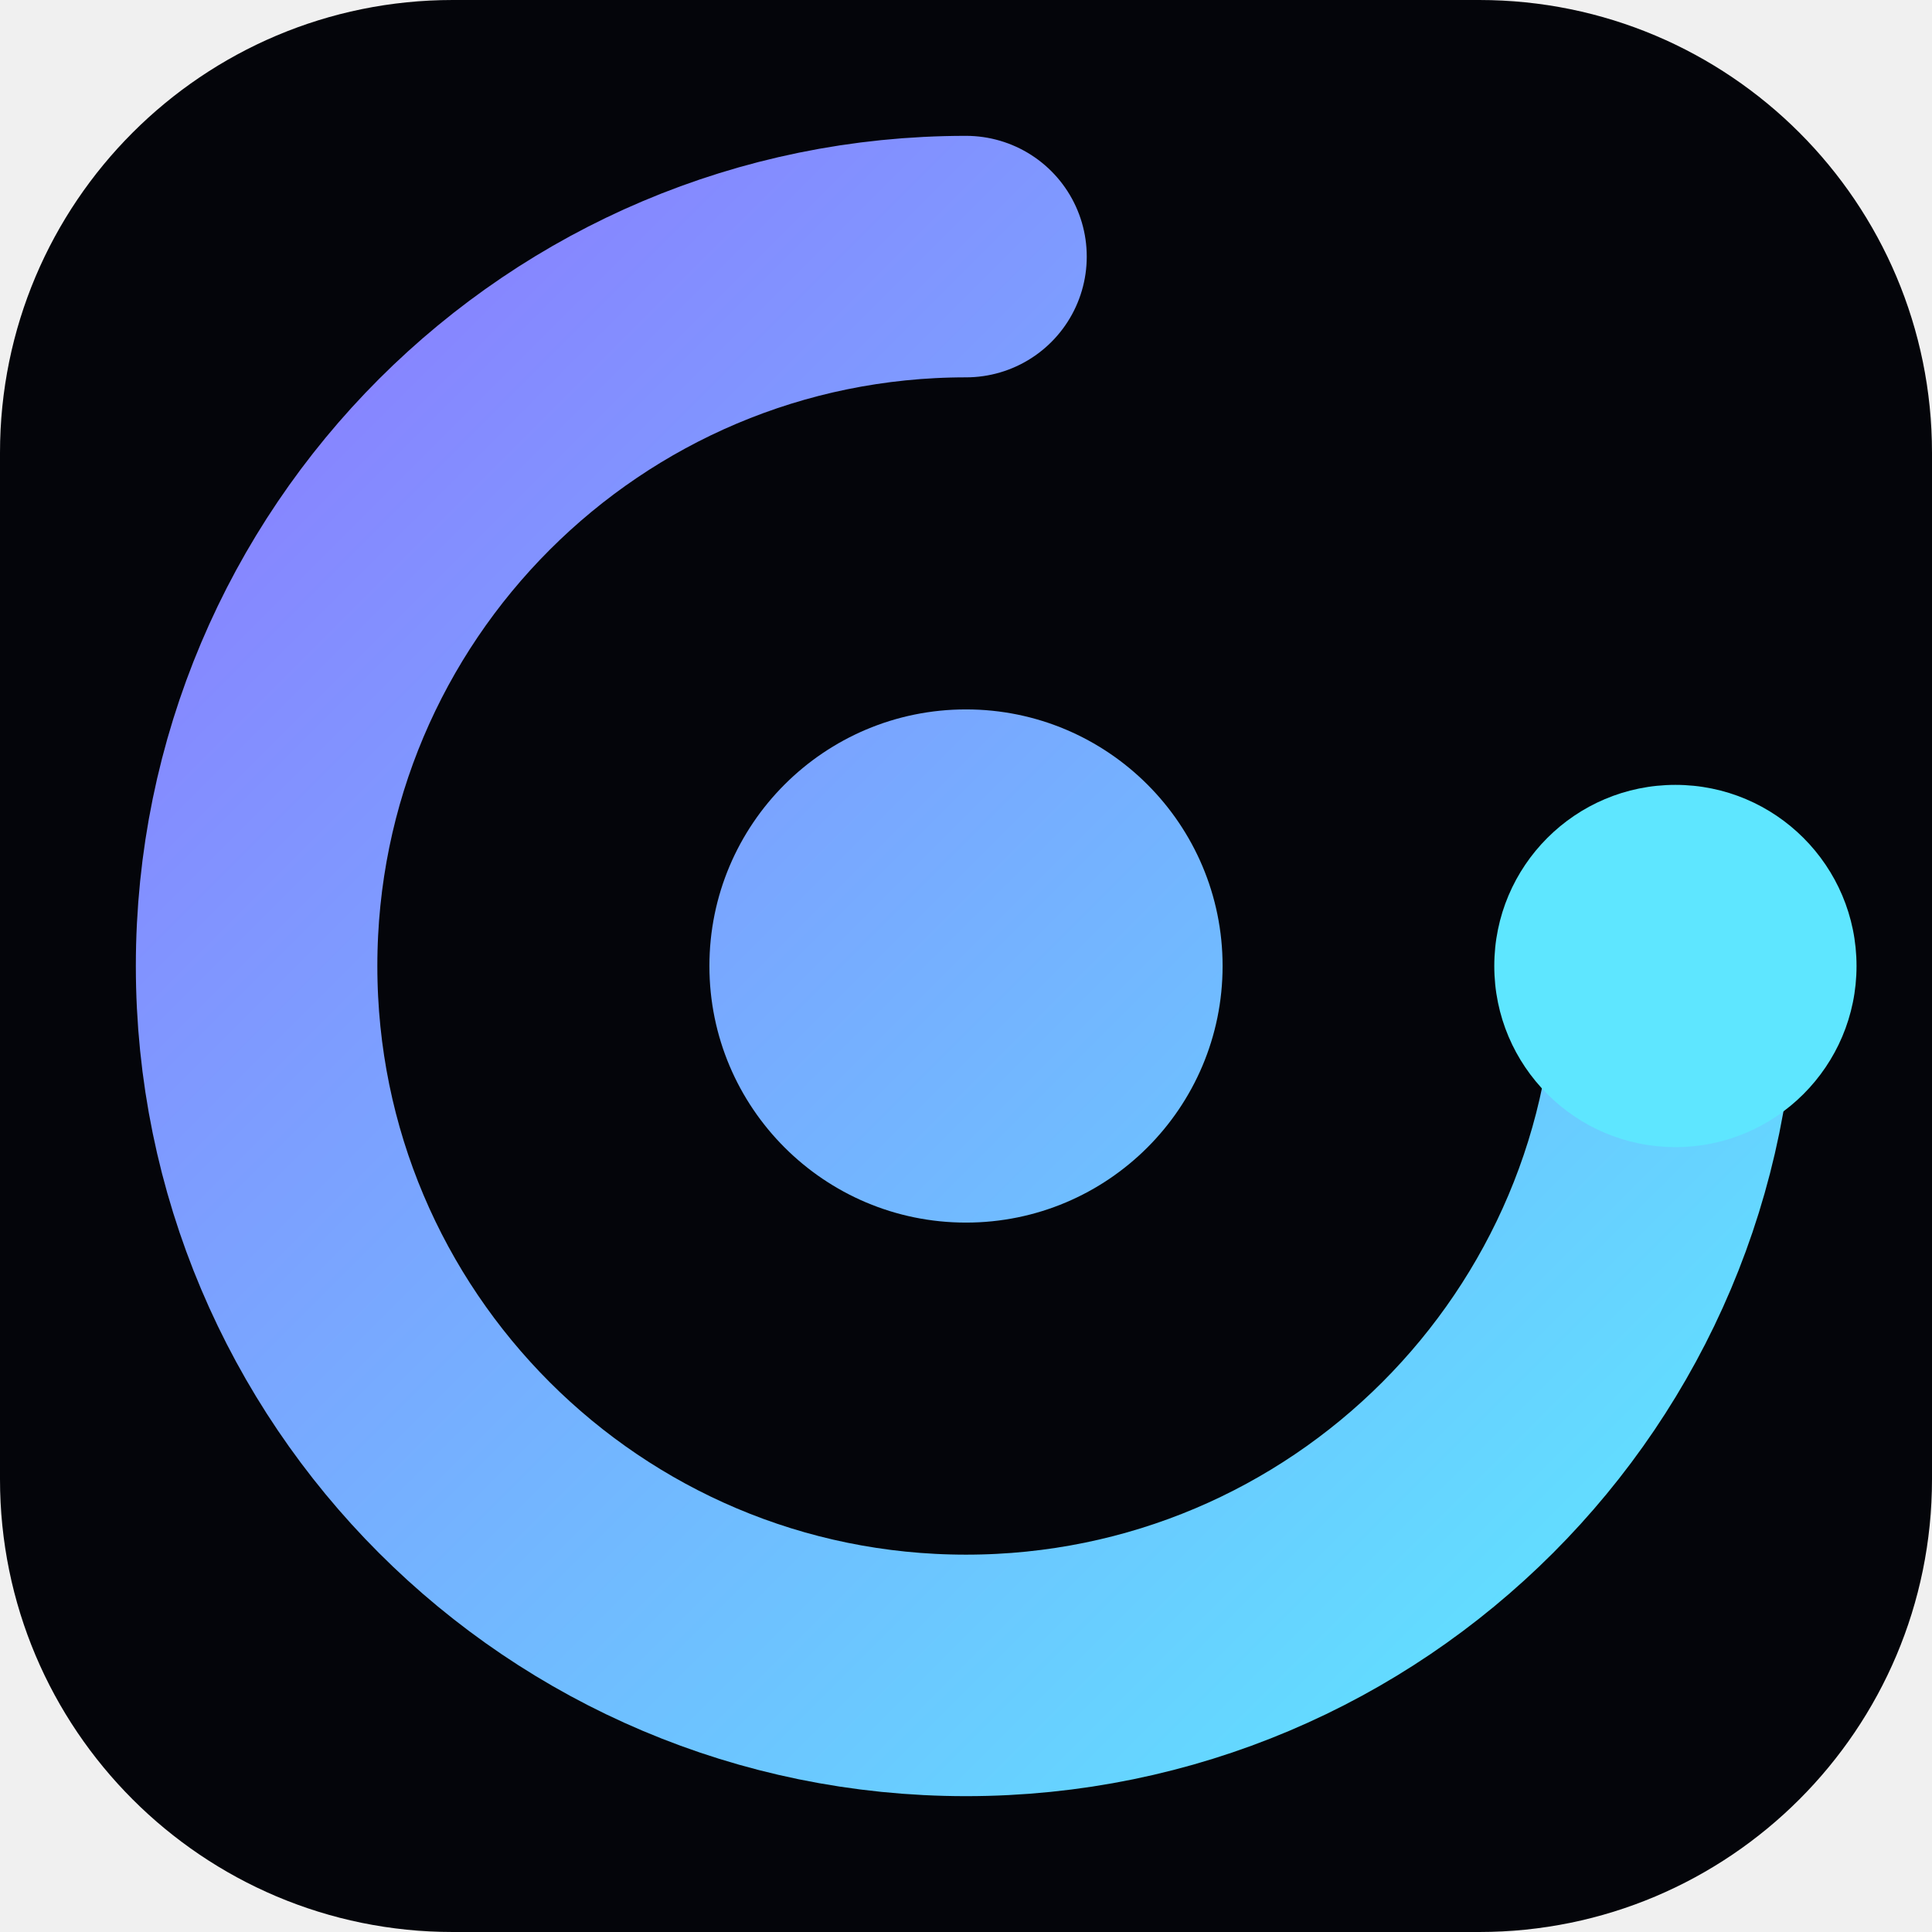
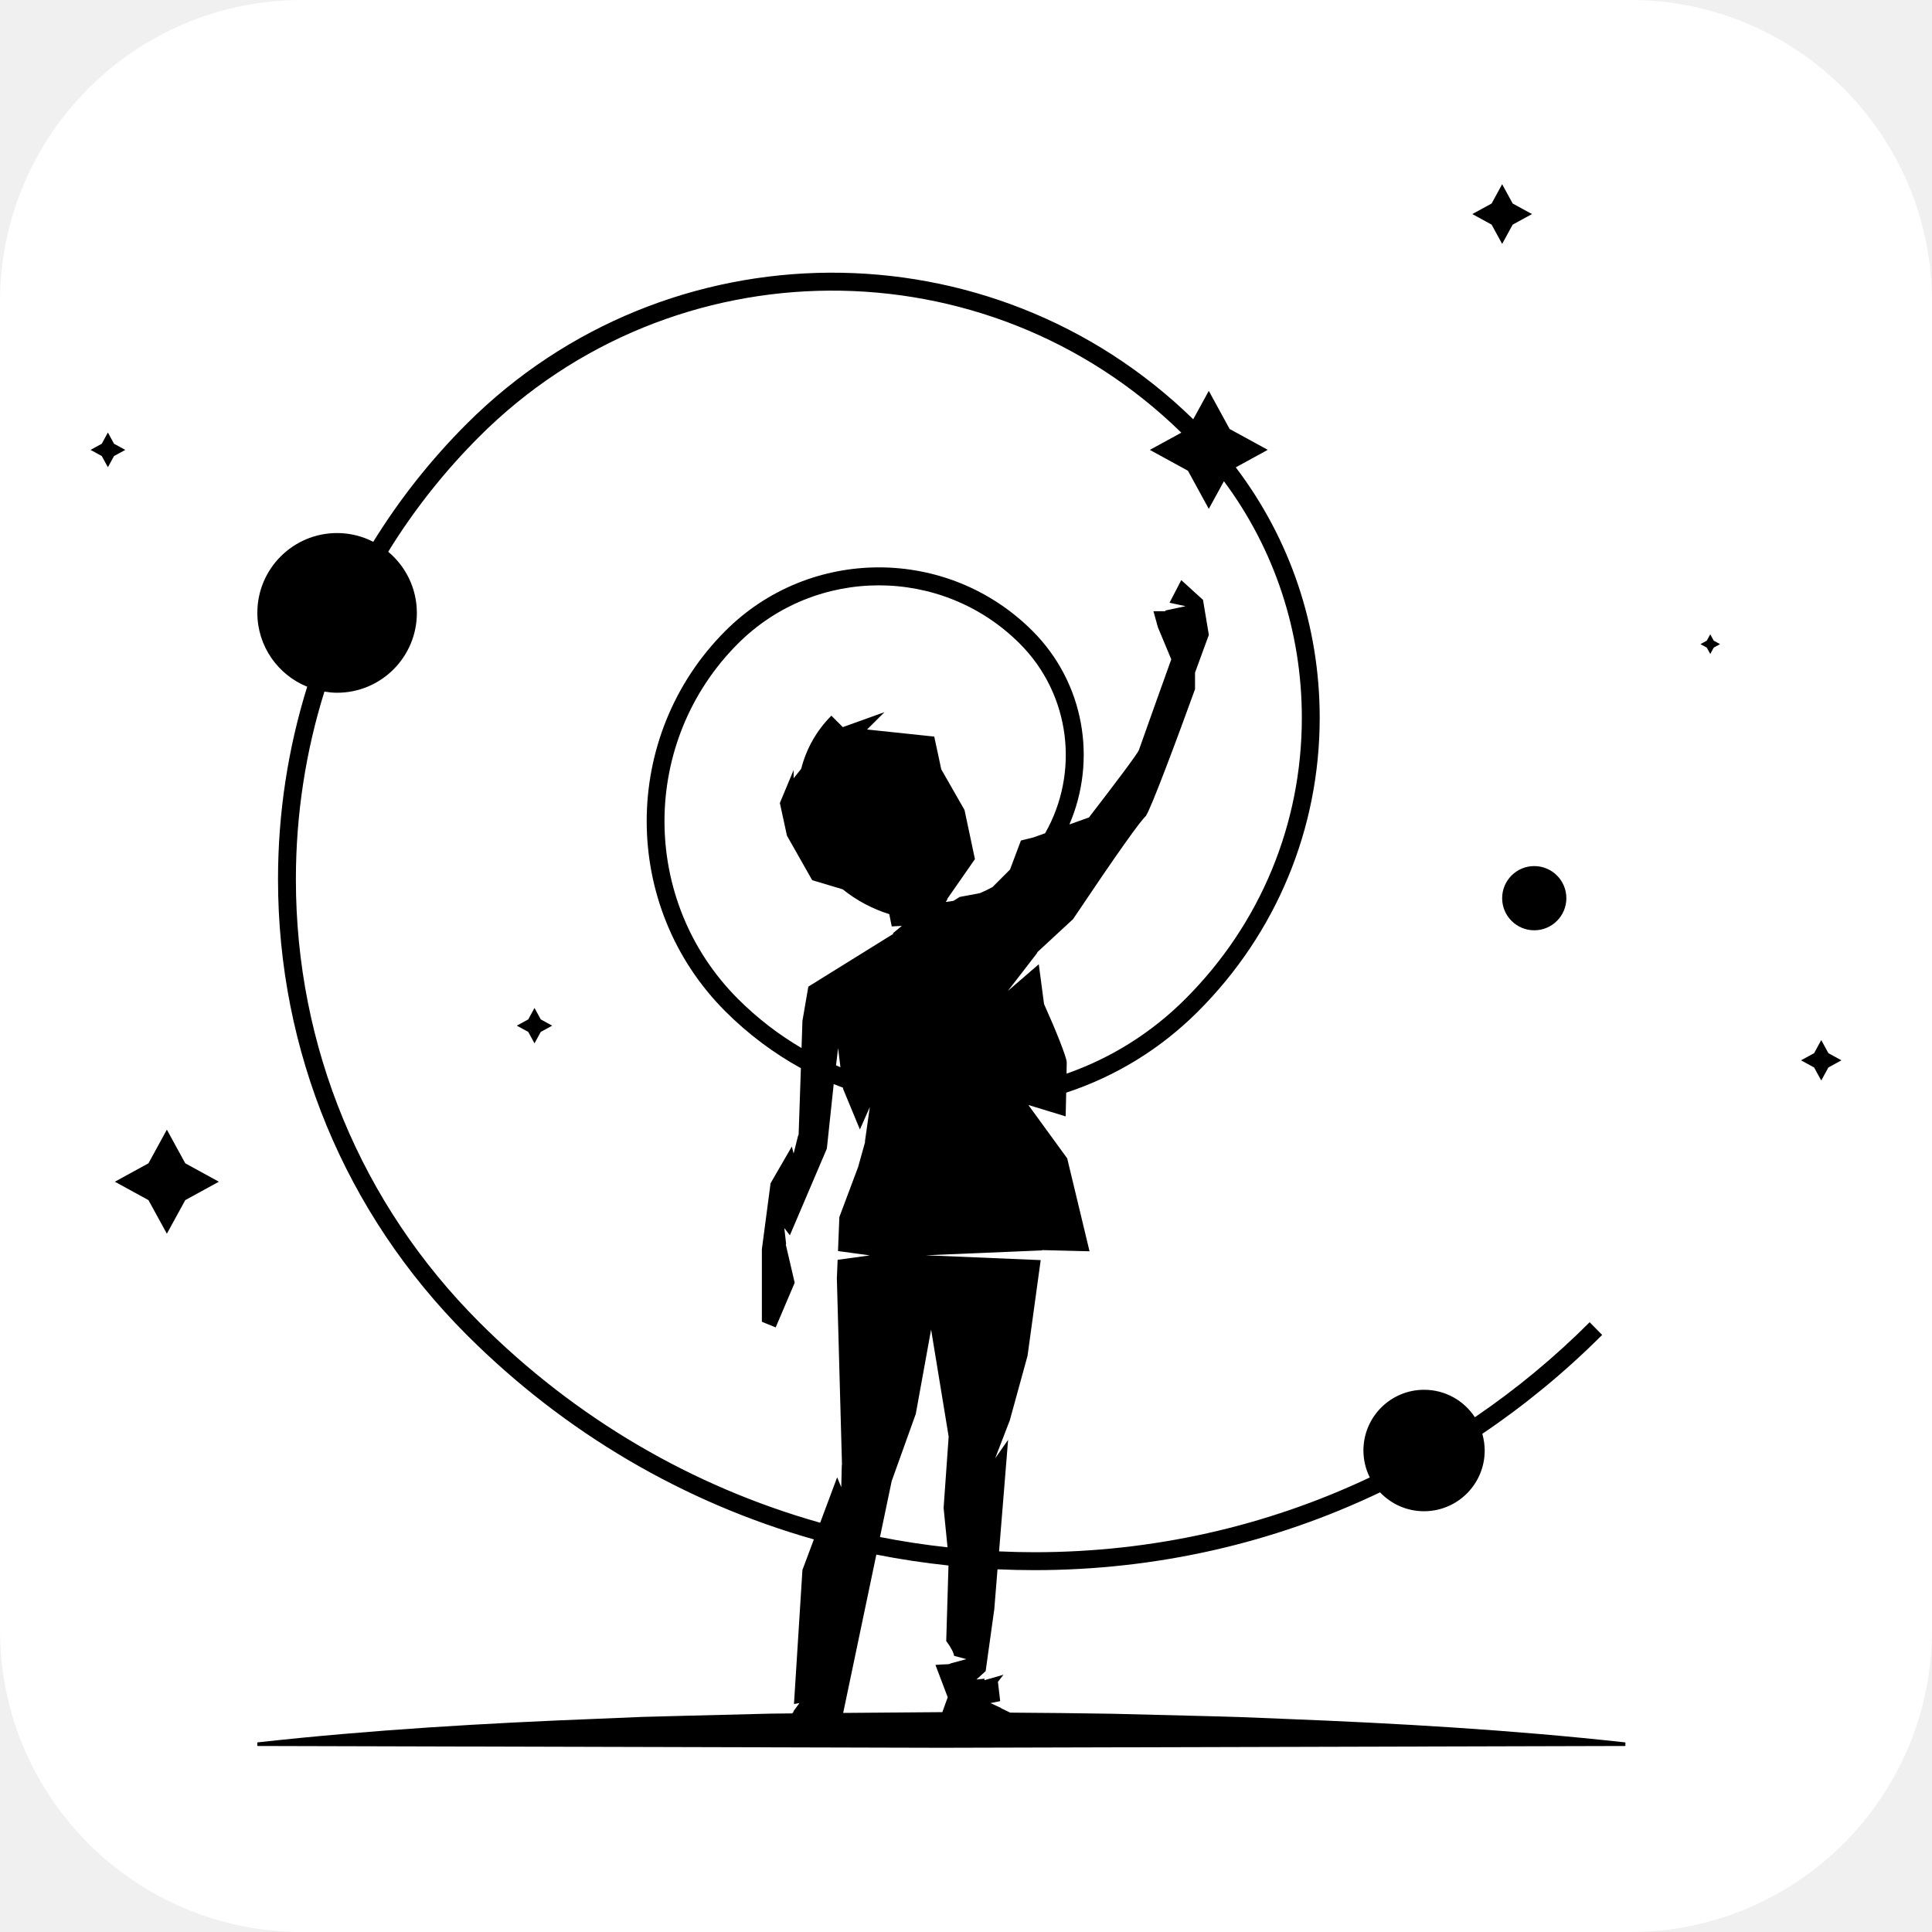
<svg xmlns="http://www.w3.org/2000/svg" viewBox="0 0 64 64">
-   <defs>
-     <linearGradient id="g" x1="8" y1="8" x2="56" y2="56" gradientUnits="userSpaceOnUse">
-       <stop stop-color="#8b7cff" />
-       <stop offset="1" stop-color="#5ee6ff" />
-     </linearGradient>
-   </defs>
-   <rect width="64" height="64" rx="15" fill="#04050a" />
-   <path d="M32 8.5a23.5 23.5 0 1 0 23.5 23.5" stroke="url(#g)" stroke-width="8" fill="none" stroke-linecap="round" />
-   <circle cx="55.5" cy="32" r="6" fill="#5ee6ff" />
-   <circle cx="32" cy="32" r="8.5" fill="url(#g)" />
+   <rect width="64" height="64" rx="10" fill="#fff" />
+   <svg x="3" y="6" width="58" height="52" viewBox="1030.3 187.5 2939.4 2624.9" fill="#000">
+     <path d="M2961.3,2760.9c-23.9-0.9-47.9-1.3-71.8-2l-143.6-3.6c-57.2-1-114.4-1.5-171.7-1.9l-15.4-7.4l0-0.4l-17.6-8.2l16.2-3.3   l-3.8-32.4l9.3-11.9l-32.1,9.2l0.4-2.6l-13.7,1.4l15.5-14.1l14.5-104l5.4-66.9c20.6,0.9,41.2,1.4,61.9,1.4   c204.2,0,401.4-45.1,580.3-130.6c18.6,19.5,44.7,31.7,73.8,31.7c56.3,0,101.9-45.6,101.9-101.9c0-9.7-1.5-19.1-4-28.1   c71.5-48.2,138.9-103.7,201.2-166L3547,2098c-59.8,59.8-124.3,113-192.7,159.5c-18.2-27.8-49.5-46.1-85.2-46.1   c-56.3,0-101.9,45.6-101.9,101.9c0,16.3,3.9,31.6,10.7,45.3c-173.8,82.2-365,125.5-562.9,125.5c-19.9,0-39.8-0.5-59.5-1.4   l15.2-187.3l-21.8,31.2l24.6-63.8l29.8-108.4l22.1-160.7l-193-8.1l195.3-8.2l0-0.5l79.7,2l-37.5-156l-65.2-89.6l62.6,19.1   c0.2-9.8,0.6-24.7,0.9-39.8c82.5-27.1,158.2-73.2,221.3-136.3c131.7-131.7,204.3-306.9,204.3-493.2c0-153.8-49.5-299.9-140.9-420.3   l53.7-29.4l-64-35l-35-64l-26.1,47.7c-339.1-330.7-883.9-328.1-1219.8,7.7c-60.5,60.5-112.9,127-156.8,198   c-18.2-9.3-38.8-14.7-60.7-14.7c-74,0-133.9,60-133.9,133.9c0,56.2,34.6,104.2,83.7,124.1c-32.2,103.3-49,212-49,323.3   c0,288.9,112.5,560.4,316.7,764.7c164.8,164.8,364.7,281.6,582.9,343.5l-19.2,51.3l-14.2,225.1l9.2-1.7l-9.9,13.5l-0.1,1.3   l-2.1,2.6c-12.2,0.2-24.4,0.2-36.7,0.4l-143.6,3.6l-71.8,1.9l-71.8,3c-191.4,7.5-382.8,18.6-574.2,39.8v6l1148.4,3l1148.4-3v-6   c-191.4-21.1-382.8-32.1-574.2-39.6L2961.3,2760.9z M2441.4,2110.3l29.5,179.7l-8.5,119.7l6.6,66.2c-38.2-4.2-76-9.9-113.4-17.3   l19.6-93.8l0.2-0.6l40.3-112.3L2441.4,2110.3z M2523.2,1377.7l-33.7,6.3l-10.7,6.6c-4.3,0.7-8.5,1.4-12.8,1.8l3.1-4.7l-1,0.2   l46.9-67.4l-17.5-82.5l-39-68.2l-11.8-55l-112.8-11.9l29.3-29.1l-70,25.1l-19.2-19.2c-25.5,25.5-42.4,56.5-50.7,89.2l-12.7,16   v-13.9l-23.1,55.3l11.9,54.8l42.4,74.8l51.2,15.3c23.7,19.1,50.3,33,78.2,41.7l4.1,20.6l17-0.9l-14.8,12.2l0.3,1.3l-142.5,88.5   l-9.9,57.5l-1.5,45.6c-38.1-22.4-74-49.8-106.7-82.5c-164.5-164.5-164.5-432.1,0-596.5c130.4-130.4,342.6-130.4,473,0   c86.1,86.1,100.3,217.3,42.6,318.4l-19.3,6.9l-21.3,5.3l-18.3,48.7l-29.3,29.4C2537.8,1371.1,2530.6,1374.6,2523.2,1377.7z    M2289.2,1669.9c-2.5-1-4.9-2.1-7.4-3.2l3.5-28.9L2289.2,1669.9z M2291.5,2337.4l-0.9,37.5l-6.9-16.6l-28.5,76.3   c-214.2-60.4-410.5-174.8-572.2-336.5c-198.6-198.6-308-462.6-308-743.5c0-108.6,16.4-214.6,47.9-315.3c7,1.1,14,1.9,21.3,1.9   c74,0,133.9-60,133.9-133.9c0-41.3-18.7-78.2-48.1-102.8c42.7-69.4,93.8-134.2,152.9-193.3c324.6-324.6,851.2-326.7,1178.6-6.6   l-52.9,28.9l64,35l35,64l25.4-46.4c84.9,114.2,130.8,252.1,130.8,397.1c0,178.3-69.4,345.9-195.5,472   c-58.2,58.2-126.6,100-199.5,125.5c0.2-8.8,0.3-15.8,0.3-19.1c0-8.2-19.1-55.7-37.6-96.7l-0.5-1.2l-8.8-66.7l-52,44.9l49.5-64.1   l-0.1-0.9l60.1-55.6c73.1-109,114.6-167.6,123.5-174.3c-0.6,0.3-0.9,0.7-1.2,0.9c8.4-11.4,54.7-135.7,82.5-212.7v-27.8l23.2-63.3   l-9.8-58.8l-36.5-33.2l-19.7,38l27,5.8l-33.8,7.2l-0.6,1.3h-19.6l7.5,27l22.4,53.7l-1.1,3.1c-0.5,1.4-51.2,142.9-53.2,149.1   c-2.1,6.4-46,64.1-82.4,111.3l-1.5,2l-32.8,11.7c46.3-107.6,25.7-237.3-62.1-325c-142.1-142.1-373.3-142.1-515.4,0   c-176.2,176.2-176.2,462.8,0,638.9c38.1,38.1,80.8,70,126.7,95.3l-3.8,111.7l-0.9,1.7l-7.5,29.9l-3-11.8l-35.7,61.7l-14.6,110.8   v121.7l23.2,9.5l31.9-75l-14.9-64l0.5-1.1l-3-26.7l9.3,12.2l62.1-145.6l11.5-108.3c5.1,2.1,10.3,4,15.5,6l0.2,1.9l28.3,68.3   l16.6-37.6l-8.2,57.9l0.3,0.7l-0.8,2.9l-10.9,39.1l-31.5,84l-2.3,57.1l53.4,7.3l-54,7.4l-1.3,31l8.6,312.7L2291.5,2337.4z    M2475,2670.5c-1.8,1.1-3.9,1.7-6.3,1.7c-5.2,0-13.4,0.6-20,1.1l20.6,54.3l-9,25c-0.5,0-0.9,0-1.4,0c-55,0.5-110.1,0.9-165.1,1.3   l55.7-265.8c39.9,7.9,80.3,14,121.1,18.3l-3.8,126.8c9.1,12.2,12.4,20,13.3,24.9l20.6,5.5L2475,2670.5z" style="" />
+     <circle cx="3454" cy="1386.1" r="53.9" style="" />
+     <polygon points="1069.7,623.2 1059.4,604.3 1049.1,623.2 1030.3,633.5 1049.1,643.8 1059.4,662.6 1069.7,643.8 1088.6,633.5  " style="" />
+     <polygon points="1775.6,1570.4 1765.1,1589.6 1745.9,1600.1 1765.1,1610.6 1775.6,1629.8 1786.1,1610.6 1805.3,1600.1    1786.1,1589.6  " style="" />
+     <polygon points="1158.4,1774.7 1127.5,1831.2 1071.1,1862.1 1127.5,1893 1158.4,1949.4 1189.3,1893 1245.7,1862.1 1189.3,1831.2     " style="" />
+     <polygon points="3749.5,943.1 3743.6,953.8 3733,959.6 3743.6,965.4 3749.5,976.1 3755.3,965.4 3765.9,959.6 3755.3,953.8  " style="" />
+     <polygon points="3947.8,1646.3 3935.8,1624.3 3923.8,1646.3 3901.8,1658.3 3923.8,1670.3 3935.8,1692.2 3947.8,1670.3    3969.7,1658.3  " style="" />
+     <polygon points="3400.1,287.7 3417.8,255.3 3450.2,237.6 3417.8,219.9 3400.1,187.5 3382.4,219.9 3350,237.6 3382.4,255.3  " style="" />
+   </svg>
</svg>
